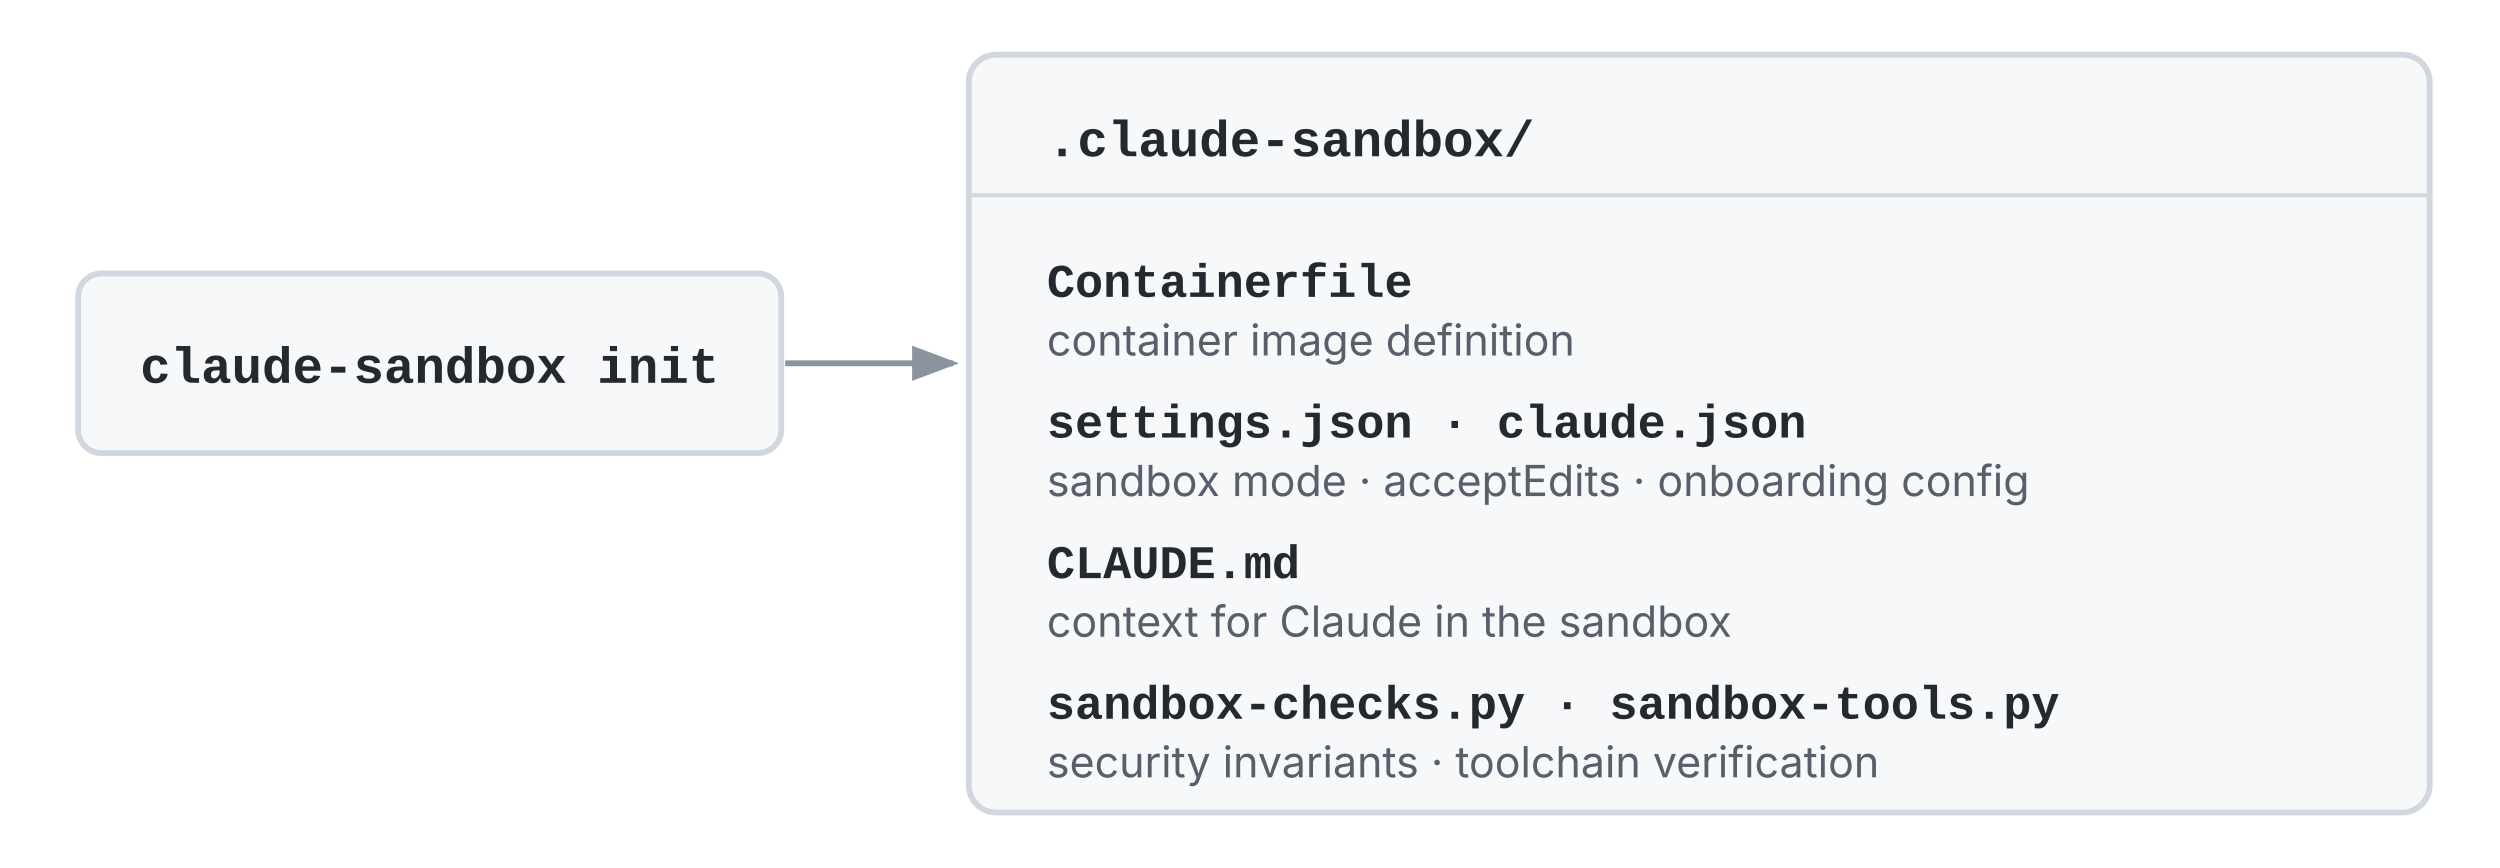
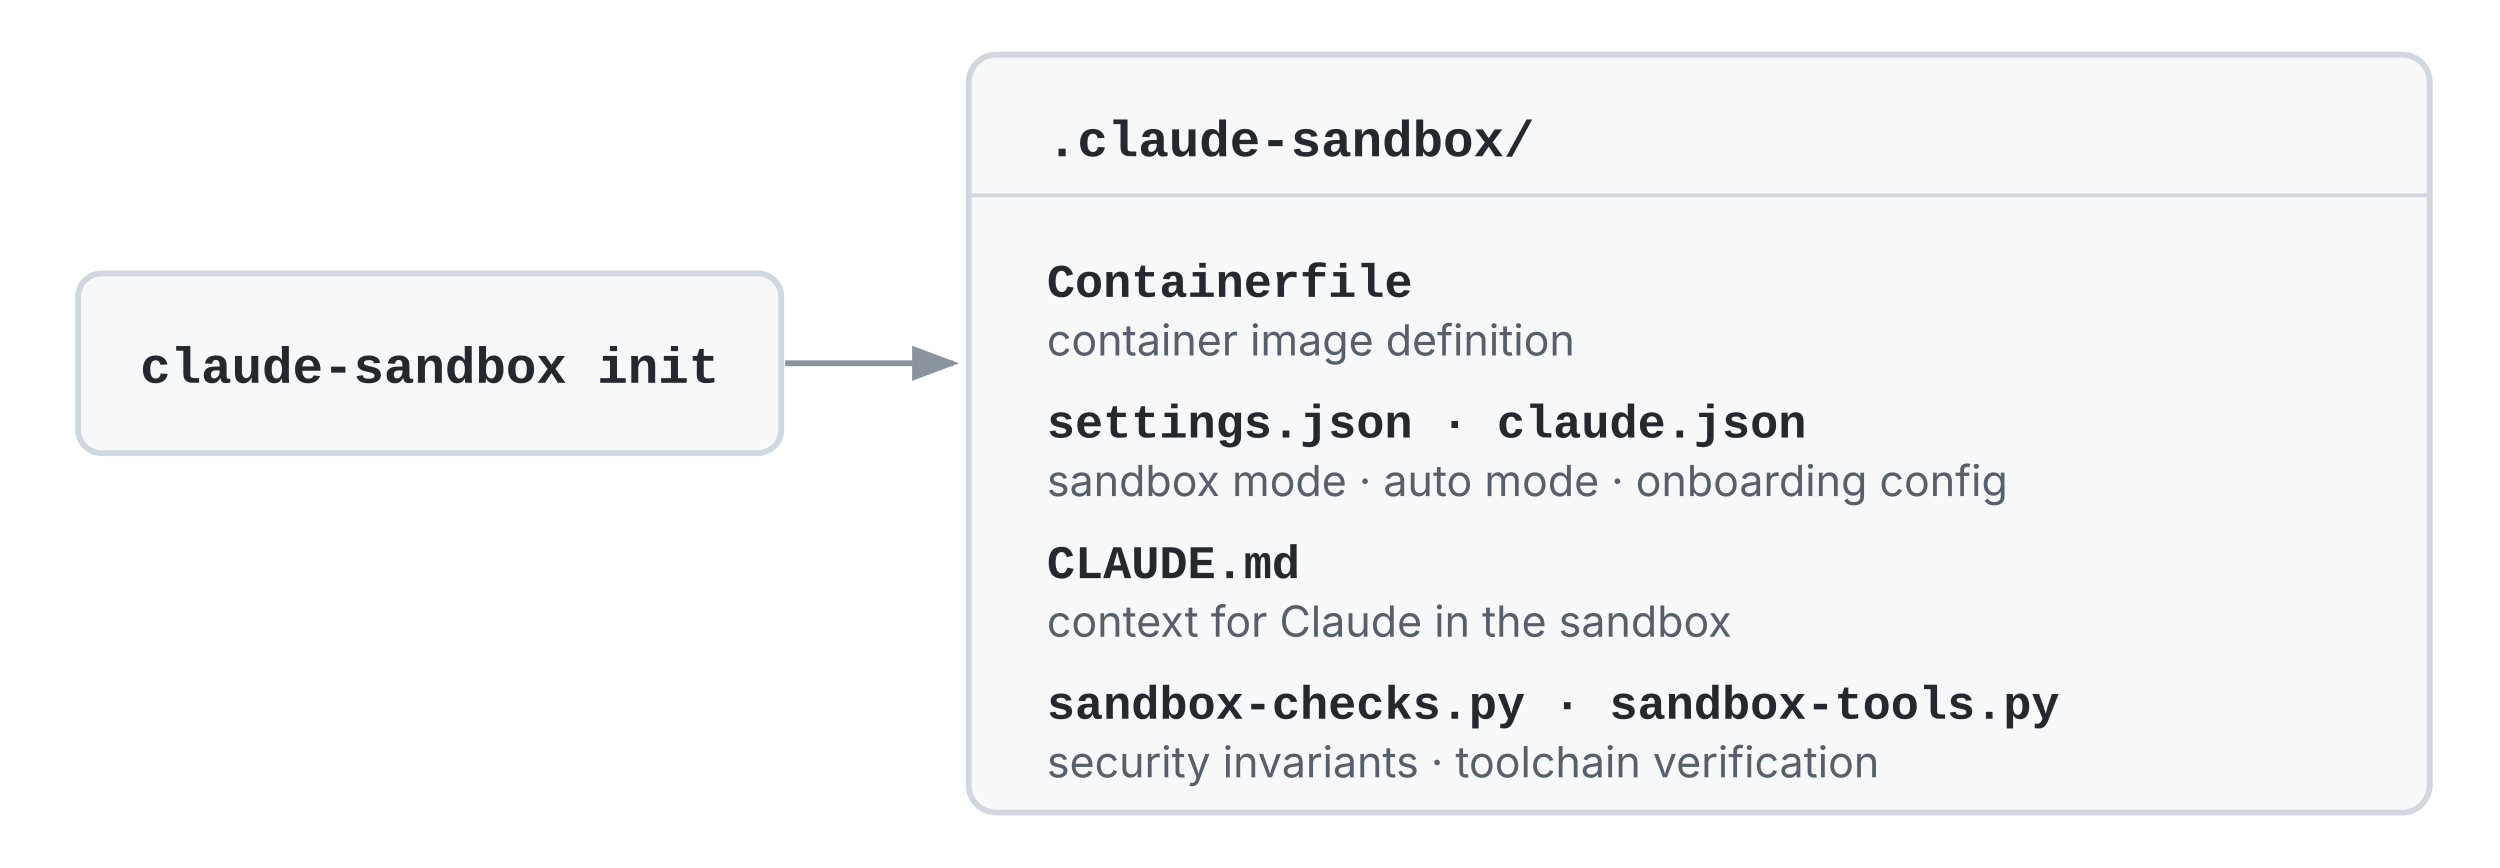
<svg xmlns="http://www.w3.org/2000/svg" viewBox="0 0 640 222" width="640" height="222">
  <defs>
    <marker id="arr" markerWidth="8" markerHeight="6" refX="7" refY="3" orient="auto">
      <polygon points="0 0, 8 3, 0 6" fill="#8b949e" />
    </marker>
  </defs>
  <style>
    text { font-family: -apple-system, BlinkMacSystemFont, 'Segoe UI', sans-serif; fill: #24292f; }
    .mono { font-family: 'SFMono-Regular', Consolas, 'Courier New', monospace; }
    .dim { font-size: 11px; fill: #57606a; }
  </style>
  <rect x="20" y="70" width="180" height="46" rx="6" fill="#f6f8fa" stroke="#d0d7de" stroke-width="1.5" />
  <text x="110" y="98" text-anchor="middle" class="mono" font-size="13" font-weight="600" fill="#57606a">claude-sandbox init</text>
  <line x1="201" y1="93" x2="244" y2="93" stroke="#8b949e" stroke-width="1.5" marker-end="url(#arr)" />
  <rect x="248" y="14" width="374" height="194" rx="7" fill="#f6f8fa" stroke="#d0d7de" stroke-width="1.5" />
  <text x="268" y="40" class="mono" font-size="13" font-weight="600" fill="#0969da">.claude-sandbox/</text>
  <line x1="248" y1="50" x2="622" y2="50" stroke="#d0d7de" stroke-width="1" />
  <text x="268" y="76" class="mono" font-size="12" font-weight="600">Containerfile</text>
  <text x="268" y="91" class="dim">container image definition</text>
  <text x="268" y="112" class="mono" font-size="12" font-weight="600">settings.json · claude.json</text>
-   <text x="268" y="127" class="dim">sandbox mode · acceptEdits · onboarding config</text>
+   <text x="268" y="127" class="dim">sandbox mode · auto mode · onboarding config</text>
  <text x="268" y="148" class="mono" font-size="12" font-weight="600">CLAUDE.md</text>
  <text x="268" y="163" class="dim">context for Claude in the sandbox</text>
  <text x="268" y="184" class="mono" font-size="12" font-weight="600">sandbox-checks.py · sandbox-tools.py</text>
  <text x="268" y="199" class="dim">security invariants · toolchain verification</text>
</svg>
